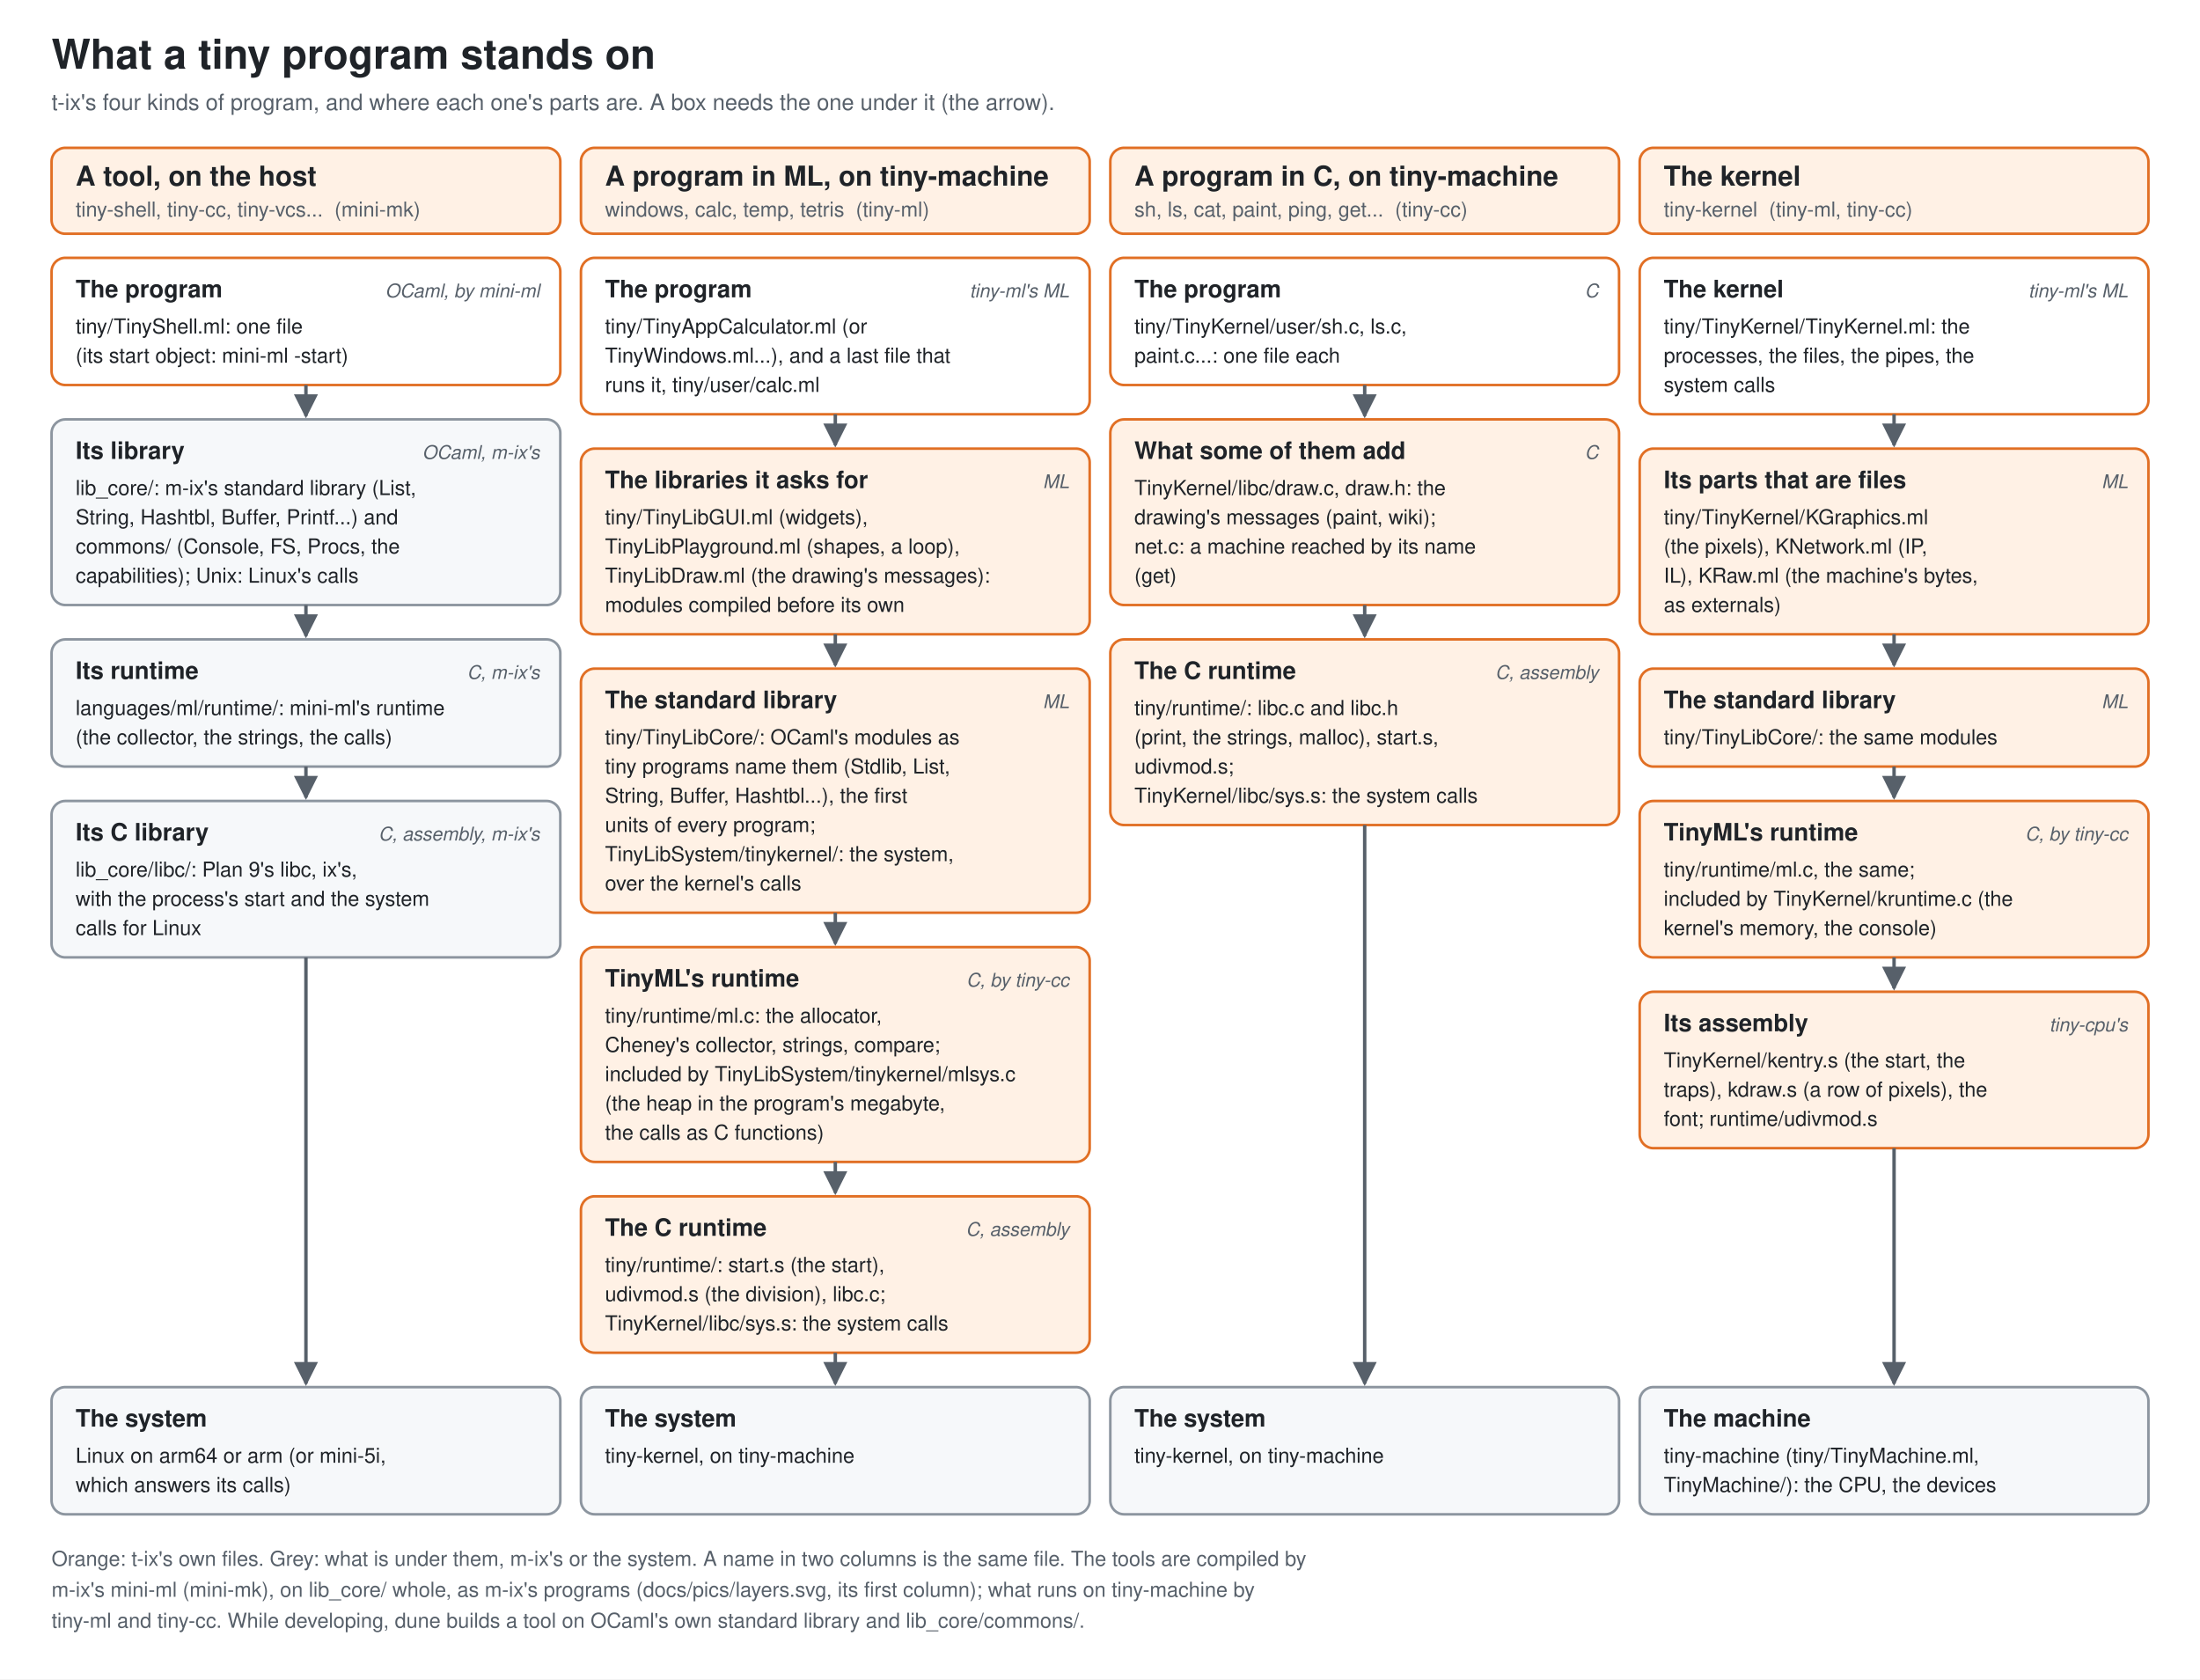
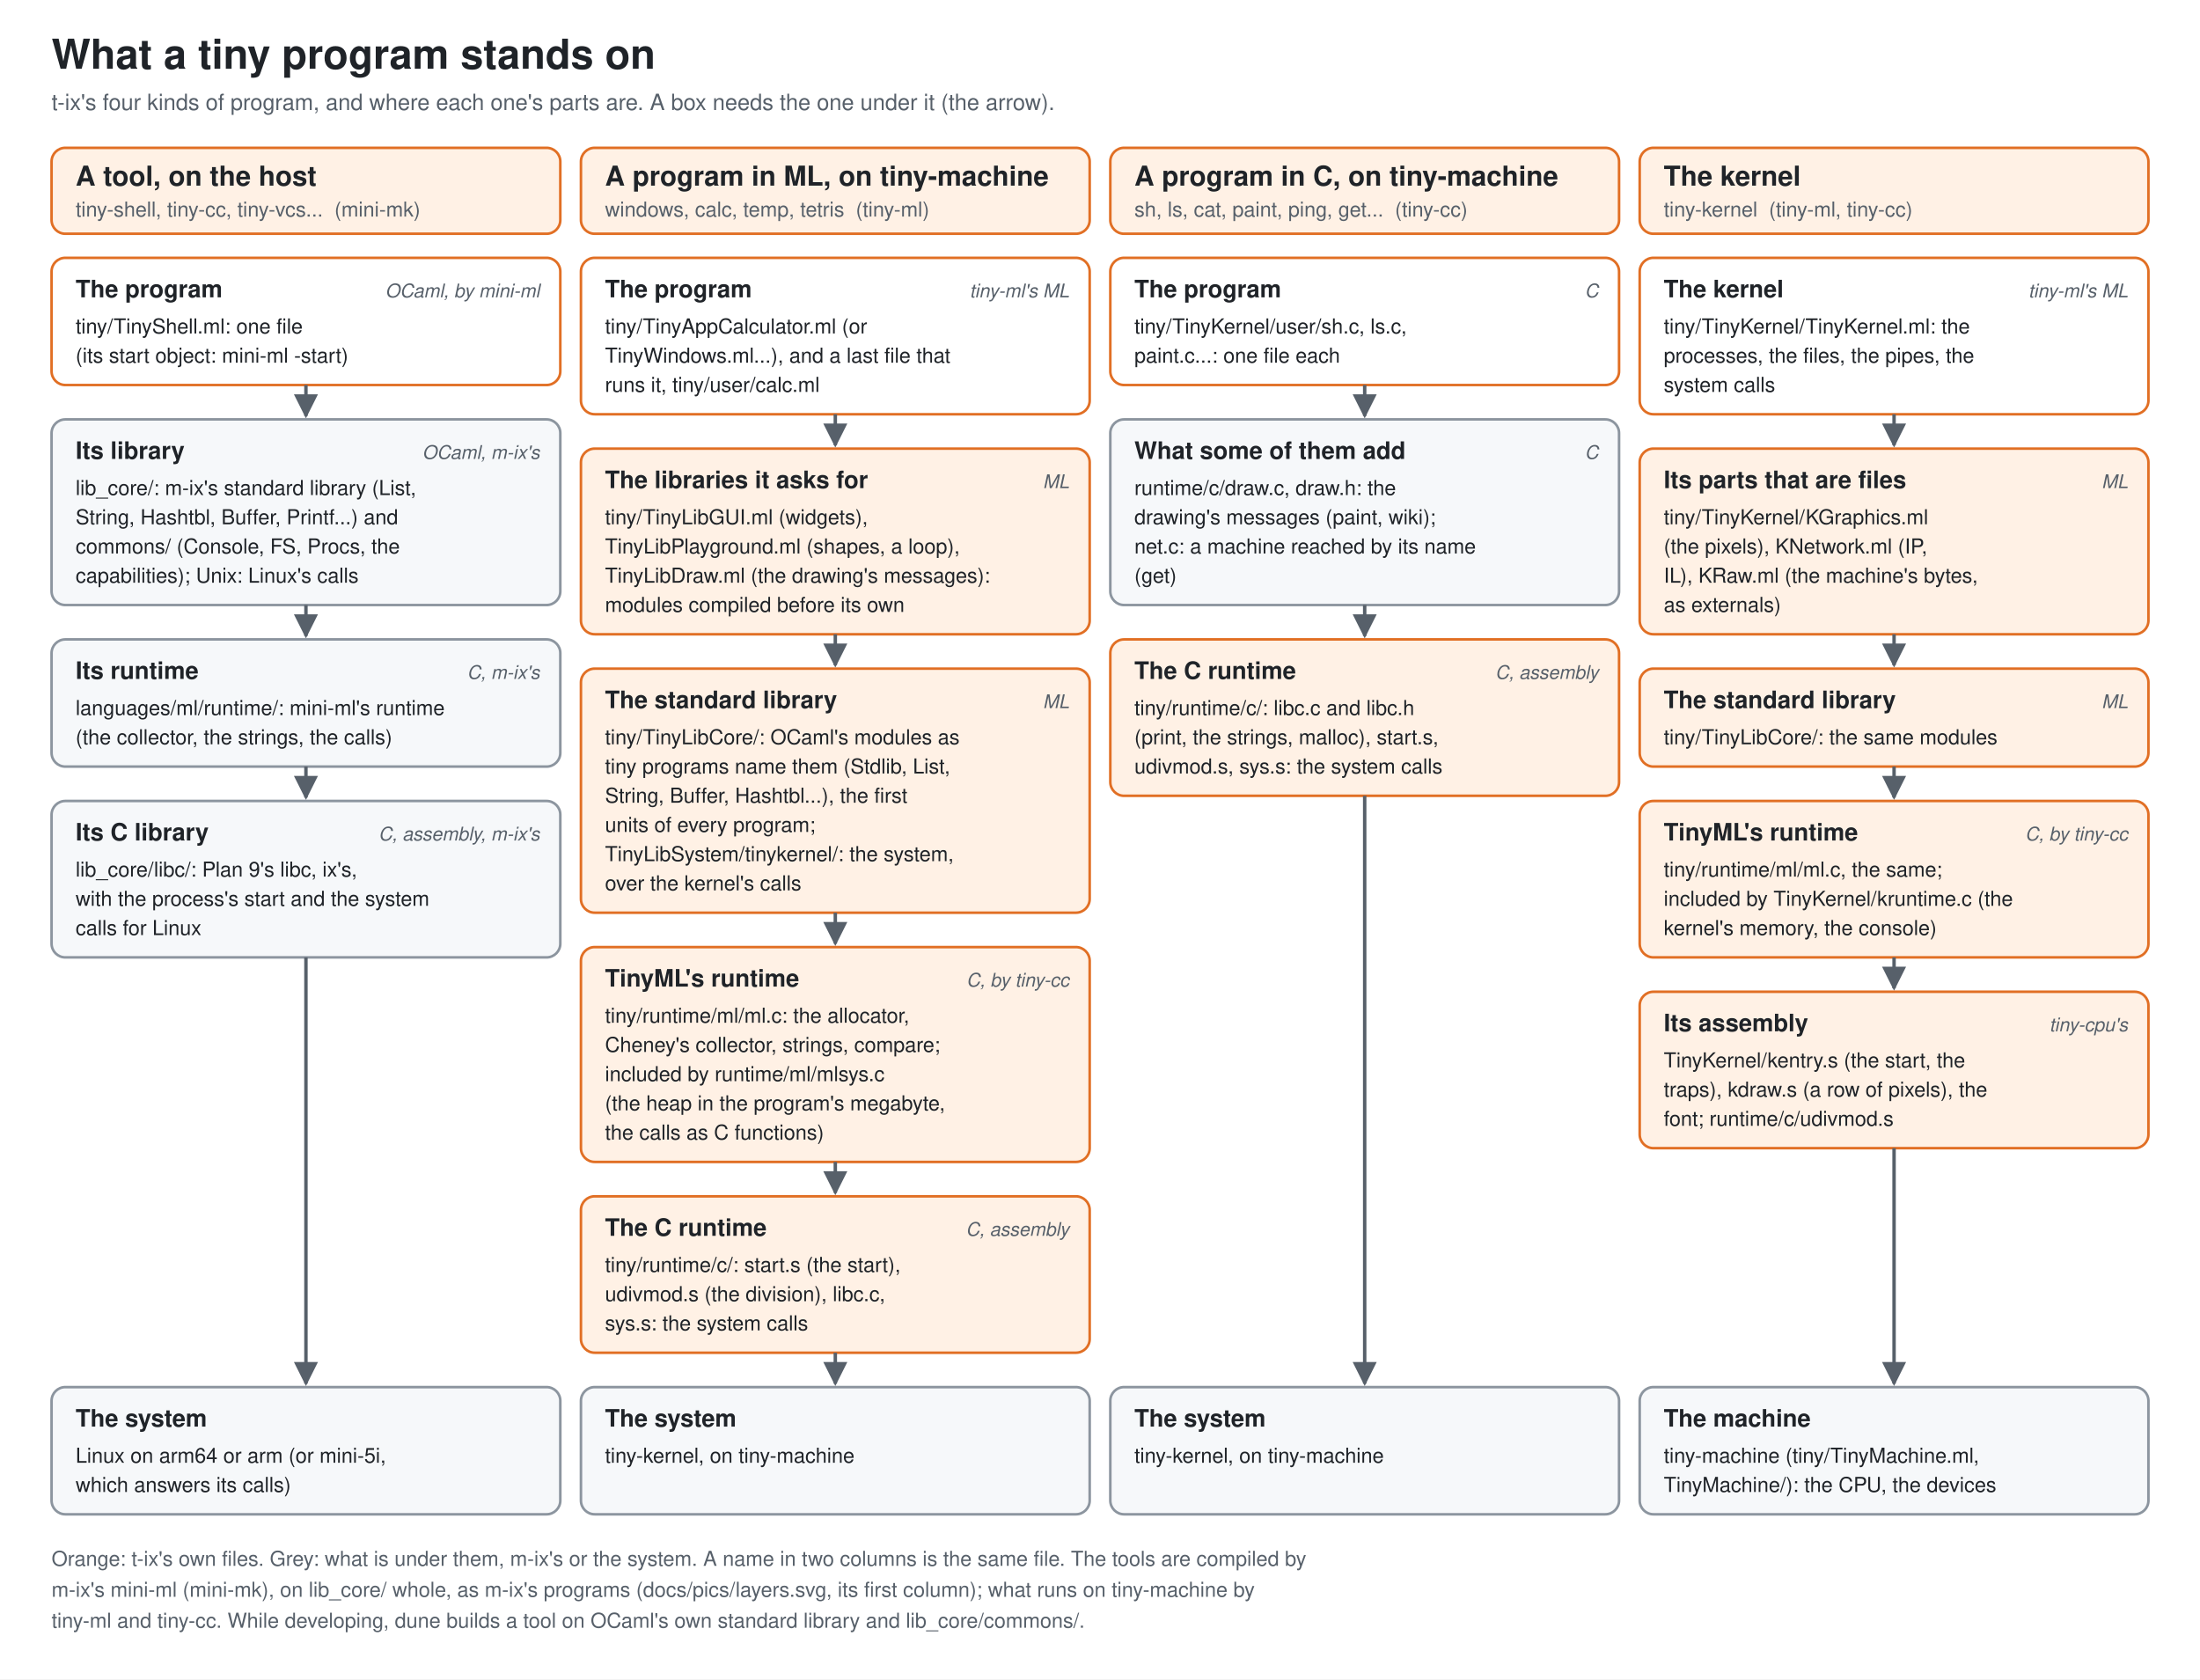
<svg xmlns="http://www.w3.org/2000/svg" viewBox="0 0 1280 977" width="1280" height="977" font-family="-apple-system, BlinkMacSystemFont, 'Segoe UI', Helvetica, Arial, sans-serif">
  <defs>
    <marker id="a" viewBox="0 0 10 10" refX="9" refY="5" markerWidth="7" markerHeight="7" orient="auto-start-reverse">
      <path d="M0 0L10 5L0 10z" fill="#57606a" />
    </marker>
  </defs>
  <rect width="1280" height="977" fill="#ffffff" />
  <text x="30" y="40" font-size="24" font-weight="600" fill="#1f2328" text-anchor="start" xml:space="preserve">What a tiny program stands on</text>
  <text x="30" y="64" font-size="13" font-weight="normal" fill="#57606a" text-anchor="start" xml:space="preserve">t-ix's four kinds of program, and where each one's parts are. A box needs the one under it (the arrow).</text>
  <rect x="30" y="86" width="296" height="50" rx="8" fill="#fff1e5" stroke="#e16f24" stroke-width="1.5" />
  <text x="44" y="108" font-size="16" font-weight="600" fill="#1f2328" text-anchor="start" xml:space="preserve">A tool, on the host</text>
  <text x="44" y="126" font-size="12" font-weight="normal" fill="#57606a" text-anchor="start" xml:space="preserve">tiny-shell, tiny-cc, tiny-vcs...  (mini-mk)</text>
  <rect x="30" y="150" width="296" height="74" rx="8" fill="#ffffff" stroke="#e16f24" stroke-width="1.5" />
  <text x="44" y="173" font-size="14" font-weight="600" fill="#1f2328" text-anchor="start" xml:space="preserve">The program</text>
  <text x="314" y="173" font-size="11" font-weight="normal" fill="#57606a" text-anchor="end" font-style="italic" xml:space="preserve">OCaml, by mini-ml</text>
  <text x="44" y="194" font-size="12" font-weight="normal" fill="#1f2328" text-anchor="start" xml:space="preserve">tiny/TinyShell.ml: one file</text>
  <text x="44" y="211" font-size="12" font-weight="normal" fill="#1f2328" text-anchor="start" xml:space="preserve">(its start object: mini-ml -start)</text>
  <line x1="178" y1="224" x2="178" y2="242" stroke="#57606a" stroke-width="2" marker-end="url(#a)" />
  <rect x="30" y="244" width="296" height="108" rx="8" fill="#f6f8fa" stroke="#8c959f" stroke-width="1.5" />
  <text x="44" y="267" font-size="14" font-weight="600" fill="#1f2328" text-anchor="start" xml:space="preserve">Its library</text>
  <text x="314" y="267" font-size="11" font-weight="normal" fill="#57606a" text-anchor="end" font-style="italic" xml:space="preserve">OCaml, m-ix's</text>
  <text x="44" y="288" font-size="12" font-weight="normal" fill="#1f2328" text-anchor="start" xml:space="preserve">lib_core/: m-ix's standard library (List,</text>
  <text x="44" y="305" font-size="12" font-weight="normal" fill="#1f2328" text-anchor="start" xml:space="preserve">String, Hashtbl, Buffer, Printf...) and</text>
  <text x="44" y="322" font-size="12" font-weight="normal" fill="#1f2328" text-anchor="start" xml:space="preserve">commons/ (Console, FS, Procs, the</text>
  <text x="44" y="339" font-size="12" font-weight="normal" fill="#1f2328" text-anchor="start" xml:space="preserve">capabilities); Unix: Linux's calls</text>
  <line x1="178" y1="352" x2="178" y2="370" stroke="#57606a" stroke-width="2" marker-end="url(#a)" />
  <rect x="30" y="372" width="296" height="74" rx="8" fill="#f6f8fa" stroke="#8c959f" stroke-width="1.5" />
  <text x="44" y="395" font-size="14" font-weight="600" fill="#1f2328" text-anchor="start" xml:space="preserve">Its runtime</text>
  <text x="314" y="395" font-size="11" font-weight="normal" fill="#57606a" text-anchor="end" font-style="italic" xml:space="preserve">C, m-ix's</text>
  <text x="44" y="416" font-size="12" font-weight="normal" fill="#1f2328" text-anchor="start" xml:space="preserve">languages/ml/runtime/: mini-ml's runtime</text>
  <text x="44" y="433" font-size="12" font-weight="normal" fill="#1f2328" text-anchor="start" xml:space="preserve">(the collector, the strings, the calls)</text>
  <line x1="178" y1="446" x2="178" y2="464" stroke="#57606a" stroke-width="2" marker-end="url(#a)" />
  <rect x="30" y="466" width="296" height="91" rx="8" fill="#f6f8fa" stroke="#8c959f" stroke-width="1.5" />
  <text x="44" y="489" font-size="14" font-weight="600" fill="#1f2328" text-anchor="start" xml:space="preserve">Its C library</text>
  <text x="314" y="489" font-size="11" font-weight="normal" fill="#57606a" text-anchor="end" font-style="italic" xml:space="preserve">C, assembly, m-ix's</text>
  <text x="44" y="510" font-size="12" font-weight="normal" fill="#1f2328" text-anchor="start" xml:space="preserve">lib_core/libc/: Plan 9's libc, ix's,</text>
  <text x="44" y="527" font-size="12" font-weight="normal" fill="#1f2328" text-anchor="start" xml:space="preserve">with the process's start and the system</text>
  <text x="44" y="544" font-size="12" font-weight="normal" fill="#1f2328" text-anchor="start" xml:space="preserve">calls for Linux</text>
  <line x1="178" y1="557" x2="178" y2="805" stroke="#57606a" stroke-width="2" marker-end="url(#a)" />
  <rect x="30" y="807" width="296" height="74" rx="8" fill="#f6f8fa" stroke="#8c959f" stroke-width="1.5" />
  <text x="44" y="830" font-size="14" font-weight="600" fill="#1f2328" text-anchor="start" xml:space="preserve">The system</text>
  <text x="44" y="851" font-size="12" font-weight="normal" fill="#1f2328" text-anchor="start" xml:space="preserve">Linux on arm64 or arm (or mini-5i,</text>
  <text x="44" y="868" font-size="12" font-weight="normal" fill="#1f2328" text-anchor="start" xml:space="preserve">which answers its calls)</text>
  <rect x="338" y="86" width="296" height="50" rx="8" fill="#fff1e5" stroke="#e16f24" stroke-width="1.5" />
  <text x="352" y="108" font-size="16" font-weight="600" fill="#1f2328" text-anchor="start" xml:space="preserve">A program in ML, on tiny-machine</text>
  <text x="352" y="126" font-size="12" font-weight="normal" fill="#57606a" text-anchor="start" xml:space="preserve">windows, calc, temp, tetris  (tiny-ml)</text>
  <rect x="338" y="150" width="296" height="91" rx="8" fill="#ffffff" stroke="#e16f24" stroke-width="1.5" />
  <text x="352" y="173" font-size="14" font-weight="600" fill="#1f2328" text-anchor="start" xml:space="preserve">The program</text>
  <text x="622" y="173" font-size="11" font-weight="normal" fill="#57606a" text-anchor="end" font-style="italic" xml:space="preserve">tiny-ml's ML</text>
  <text x="352" y="194" font-size="12" font-weight="normal" fill="#1f2328" text-anchor="start" xml:space="preserve">tiny/TinyAppCalculator.ml (or</text>
  <text x="352" y="211" font-size="12" font-weight="normal" fill="#1f2328" text-anchor="start" xml:space="preserve">TinyWindows.ml...), and a last file that</text>
  <text x="352" y="228" font-size="12" font-weight="normal" fill="#1f2328" text-anchor="start" xml:space="preserve">runs it, tiny/user/calc.ml</text>
  <line x1="486" y1="241" x2="486" y2="259" stroke="#57606a" stroke-width="2" marker-end="url(#a)" />
  <rect x="338" y="261" width="296" height="108" rx="8" fill="#fff1e5" stroke="#e16f24" stroke-width="1.5" />
  <text x="352" y="284" font-size="14" font-weight="600" fill="#1f2328" text-anchor="start" xml:space="preserve">The libraries it asks for</text>
  <text x="622" y="284" font-size="11" font-weight="normal" fill="#57606a" text-anchor="end" font-style="italic" xml:space="preserve">ML</text>
  <text x="352" y="305" font-size="12" font-weight="normal" fill="#1f2328" text-anchor="start" xml:space="preserve">tiny/TinyLibGUI.ml (widgets),</text>
  <text x="352" y="322" font-size="12" font-weight="normal" fill="#1f2328" text-anchor="start" xml:space="preserve">TinyLibPlayground.ml (shapes, a loop),</text>
  <text x="352" y="339" font-size="12" font-weight="normal" fill="#1f2328" text-anchor="start" xml:space="preserve">TinyLibDraw.ml (the drawing's messages):</text>
  <text x="352" y="356" font-size="12" font-weight="normal" fill="#1f2328" text-anchor="start" xml:space="preserve">modules compiled before its own</text>
  <line x1="486" y1="369" x2="486" y2="387" stroke="#57606a" stroke-width="2" marker-end="url(#a)" />
  <rect x="338" y="389" width="296" height="142" rx="8" fill="#fff1e5" stroke="#e16f24" stroke-width="1.5" />
  <text x="352" y="412" font-size="14" font-weight="600" fill="#1f2328" text-anchor="start" xml:space="preserve">The standard library</text>
  <text x="622" y="412" font-size="11" font-weight="normal" fill="#57606a" text-anchor="end" font-style="italic" xml:space="preserve">ML</text>
  <text x="352" y="433" font-size="12" font-weight="normal" fill="#1f2328" text-anchor="start" xml:space="preserve">tiny/TinyLibCore/: OCaml's modules as</text>
  <text x="352" y="450" font-size="12" font-weight="normal" fill="#1f2328" text-anchor="start" xml:space="preserve">tiny programs name them (Stdlib, List,</text>
  <text x="352" y="467" font-size="12" font-weight="normal" fill="#1f2328" text-anchor="start" xml:space="preserve">String, Buffer, Hashtbl...), the first</text>
  <text x="352" y="484" font-size="12" font-weight="normal" fill="#1f2328" text-anchor="start" xml:space="preserve">units of every program;</text>
  <text x="352" y="501" font-size="12" font-weight="normal" fill="#1f2328" text-anchor="start" xml:space="preserve">TinyLibSystem/tinykernel/: the system,</text>
  <text x="352" y="518" font-size="12" font-weight="normal" fill="#1f2328" text-anchor="start" xml:space="preserve">over the kernel's calls</text>
  <line x1="486" y1="531" x2="486" y2="549" stroke="#57606a" stroke-width="2" marker-end="url(#a)" />
  <rect x="338" y="551" width="296" height="125" rx="8" fill="#fff1e5" stroke="#e16f24" stroke-width="1.5" />
  <text x="352" y="574" font-size="14" font-weight="600" fill="#1f2328" text-anchor="start" xml:space="preserve">TinyML's runtime</text>
  <text x="622" y="574" font-size="11" font-weight="normal" fill="#57606a" text-anchor="end" font-style="italic" xml:space="preserve">C, by tiny-cc</text>
-   <text x="352" y="595" font-size="12" font-weight="normal" fill="#1f2328" text-anchor="start" xml:space="preserve">tiny/runtime/ml.c: the allocator,</text>
+   <text x="352" y="595" font-size="12" font-weight="normal" fill="#1f2328" text-anchor="start" xml:space="preserve">tiny/runtime/ml/ml.c: the allocator,</text>
  <text x="352" y="612" font-size="12" font-weight="normal" fill="#1f2328" text-anchor="start" xml:space="preserve">Cheney's collector, strings, compare;</text>
-   <text x="352" y="629" font-size="12" font-weight="normal" fill="#1f2328" text-anchor="start" xml:space="preserve">included by TinyLibSystem/tinykernel/mlsys.c</text>
+   <text x="352" y="629" font-size="12" font-weight="normal" fill="#1f2328" text-anchor="start" xml:space="preserve">included by runtime/ml/mlsys.c</text>
  <text x="352" y="646" font-size="12" font-weight="normal" fill="#1f2328" text-anchor="start" xml:space="preserve">(the heap in the program's megabyte,</text>
  <text x="352" y="663" font-size="12" font-weight="normal" fill="#1f2328" text-anchor="start" xml:space="preserve">the calls as C functions)</text>
  <line x1="486" y1="676" x2="486" y2="694" stroke="#57606a" stroke-width="2" marker-end="url(#a)" />
  <rect x="338" y="696" width="296" height="91" rx="8" fill="#fff1e5" stroke="#e16f24" stroke-width="1.5" />
  <text x="352" y="719" font-size="14" font-weight="600" fill="#1f2328" text-anchor="start" xml:space="preserve">The C runtime</text>
  <text x="622" y="719" font-size="11" font-weight="normal" fill="#57606a" text-anchor="end" font-style="italic" xml:space="preserve">C, assembly</text>
-   <text x="352" y="740" font-size="12" font-weight="normal" fill="#1f2328" text-anchor="start" xml:space="preserve">tiny/runtime/: start.s (the start),</text>
-   <text x="352" y="757" font-size="12" font-weight="normal" fill="#1f2328" text-anchor="start" xml:space="preserve">udivmod.s (the division), libc.c;</text>
-   <text x="352" y="774" font-size="12" font-weight="normal" fill="#1f2328" text-anchor="start" xml:space="preserve">TinyKernel/libc/sys.s: the system calls</text>
+   <text x="352" y="740" font-size="12" font-weight="normal" fill="#1f2328" text-anchor="start" xml:space="preserve">tiny/runtime/c/: start.s (the start),</text>
+   <text x="352" y="757" font-size="12" font-weight="normal" fill="#1f2328" text-anchor="start" xml:space="preserve">udivmod.s (the division), libc.c,</text>
+   <text x="352" y="774" font-size="12" font-weight="normal" fill="#1f2328" text-anchor="start" xml:space="preserve">sys.s: the system calls</text>
  <line x1="486" y1="787" x2="486" y2="805" stroke="#57606a" stroke-width="2" marker-end="url(#a)" />
  <rect x="338" y="807" width="296" height="74" rx="8" fill="#f6f8fa" stroke="#8c959f" stroke-width="1.5" />
  <text x="352" y="830" font-size="14" font-weight="600" fill="#1f2328" text-anchor="start" xml:space="preserve">The system</text>
  <text x="352" y="851" font-size="12" font-weight="normal" fill="#1f2328" text-anchor="start" xml:space="preserve">tiny-kernel, on tiny-machine</text>
  <rect x="646" y="86" width="296" height="50" rx="8" fill="#fff1e5" stroke="#e16f24" stroke-width="1.5" />
  <text x="660" y="108" font-size="16" font-weight="600" fill="#1f2328" text-anchor="start" xml:space="preserve">A program in C, on tiny-machine</text>
  <text x="660" y="126" font-size="12" font-weight="normal" fill="#57606a" text-anchor="start" xml:space="preserve">sh, ls, cat, paint, ping, get...  (tiny-cc)</text>
  <rect x="646" y="150" width="296" height="74" rx="8" fill="#ffffff" stroke="#e16f24" stroke-width="1.5" />
  <text x="660" y="173" font-size="14" font-weight="600" fill="#1f2328" text-anchor="start" xml:space="preserve">The program</text>
  <text x="930" y="173" font-size="11" font-weight="normal" fill="#57606a" text-anchor="end" font-style="italic" xml:space="preserve">C</text>
  <text x="660" y="194" font-size="12" font-weight="normal" fill="#1f2328" text-anchor="start" xml:space="preserve">tiny/TinyKernel/user/sh.c, ls.c,</text>
  <text x="660" y="211" font-size="12" font-weight="normal" fill="#1f2328" text-anchor="start" xml:space="preserve">paint.c...: one file each</text>
  <line x1="794" y1="224" x2="794" y2="242" stroke="#57606a" stroke-width="2" marker-end="url(#a)" />
-   <rect x="646" y="244" width="296" height="108" rx="8" fill="#fff1e5" stroke="#e16f24" stroke-width="1.5" />
+   <rect x="646" y="244" width="296" height="108" rx="8" fill="#f6f8fa" stroke="#8c959f" stroke-width="1.5" />
  <text x="660" y="267" font-size="14" font-weight="600" fill="#1f2328" text-anchor="start" xml:space="preserve">What some of them add</text>
  <text x="930" y="267" font-size="11" font-weight="normal" fill="#57606a" text-anchor="end" font-style="italic" xml:space="preserve">C</text>
-   <text x="660" y="288" font-size="12" font-weight="normal" fill="#1f2328" text-anchor="start" xml:space="preserve">TinyKernel/libc/draw.c, draw.h: the</text>
+   <text x="660" y="288" font-size="12" font-weight="normal" fill="#1f2328" text-anchor="start" xml:space="preserve">runtime/c/draw.c, draw.h: the</text>
  <text x="660" y="305" font-size="12" font-weight="normal" fill="#1f2328" text-anchor="start" xml:space="preserve">drawing's messages (paint, wiki);</text>
  <text x="660" y="322" font-size="12" font-weight="normal" fill="#1f2328" text-anchor="start" xml:space="preserve">net.c: a machine reached by its name</text>
  <text x="660" y="339" font-size="12" font-weight="normal" fill="#1f2328" text-anchor="start" xml:space="preserve">(get)</text>
  <line x1="794" y1="352" x2="794" y2="370" stroke="#57606a" stroke-width="2" marker-end="url(#a)" />
-   <rect x="646" y="372" width="296" height="108" rx="8" fill="#fff1e5" stroke="#e16f24" stroke-width="1.5" />
+   <rect x="646" y="372" width="296" height="91" rx="8" fill="#fff1e5" stroke="#e16f24" stroke-width="1.5" />
  <text x="660" y="395" font-size="14" font-weight="600" fill="#1f2328" text-anchor="start" xml:space="preserve">The C runtime</text>
  <text x="930" y="395" font-size="11" font-weight="normal" fill="#57606a" text-anchor="end" font-style="italic" xml:space="preserve">C, assembly</text>
-   <text x="660" y="416" font-size="12" font-weight="normal" fill="#1f2328" text-anchor="start" xml:space="preserve">tiny/runtime/: libc.c and libc.h</text>
+   <text x="660" y="416" font-size="12" font-weight="normal" fill="#1f2328" text-anchor="start" xml:space="preserve">tiny/runtime/c/: libc.c and libc.h</text>
  <text x="660" y="433" font-size="12" font-weight="normal" fill="#1f2328" text-anchor="start" xml:space="preserve">(print, the strings, malloc), start.s,</text>
-   <text x="660" y="450" font-size="12" font-weight="normal" fill="#1f2328" text-anchor="start" xml:space="preserve">udivmod.s;</text>
-   <text x="660" y="467" font-size="12" font-weight="normal" fill="#1f2328" text-anchor="start" xml:space="preserve">TinyKernel/libc/sys.s: the system calls</text>
-   <line x1="794" y1="480" x2="794" y2="805" stroke="#57606a" stroke-width="2" marker-end="url(#a)" />
+   <text x="660" y="450" font-size="12" font-weight="normal" fill="#1f2328" text-anchor="start" xml:space="preserve">udivmod.s, sys.s: the system calls</text>
+   <line x1="794" y1="463" x2="794" y2="805" stroke="#57606a" stroke-width="2" marker-end="url(#a)" />
  <rect x="646" y="807" width="296" height="74" rx="8" fill="#f6f8fa" stroke="#8c959f" stroke-width="1.5" />
  <text x="660" y="830" font-size="14" font-weight="600" fill="#1f2328" text-anchor="start" xml:space="preserve">The system</text>
  <text x="660" y="851" font-size="12" font-weight="normal" fill="#1f2328" text-anchor="start" xml:space="preserve">tiny-kernel, on tiny-machine</text>
  <rect x="954" y="86" width="296" height="50" rx="8" fill="#fff1e5" stroke="#e16f24" stroke-width="1.5" />
  <text x="968" y="108" font-size="16" font-weight="600" fill="#1f2328" text-anchor="start" xml:space="preserve">The kernel</text>
  <text x="968" y="126" font-size="12" font-weight="normal" fill="#57606a" text-anchor="start" xml:space="preserve">tiny-kernel  (tiny-ml, tiny-cc)</text>
  <rect x="954" y="150" width="296" height="91" rx="8" fill="#ffffff" stroke="#e16f24" stroke-width="1.5" />
  <text x="968" y="173" font-size="14" font-weight="600" fill="#1f2328" text-anchor="start" xml:space="preserve">The kernel</text>
  <text x="1238" y="173" font-size="11" font-weight="normal" fill="#57606a" text-anchor="end" font-style="italic" xml:space="preserve">tiny-ml's ML</text>
  <text x="968" y="194" font-size="12" font-weight="normal" fill="#1f2328" text-anchor="start" xml:space="preserve">tiny/TinyKernel/TinyKernel.ml: the</text>
  <text x="968" y="211" font-size="12" font-weight="normal" fill="#1f2328" text-anchor="start" xml:space="preserve">processes, the files, the pipes, the</text>
  <text x="968" y="228" font-size="12" font-weight="normal" fill="#1f2328" text-anchor="start" xml:space="preserve">system calls</text>
  <line x1="1102" y1="241" x2="1102" y2="259" stroke="#57606a" stroke-width="2" marker-end="url(#a)" />
  <rect x="954" y="261" width="296" height="108" rx="8" fill="#fff1e5" stroke="#e16f24" stroke-width="1.5" />
  <text x="968" y="284" font-size="14" font-weight="600" fill="#1f2328" text-anchor="start" xml:space="preserve">Its parts that are files</text>
  <text x="1238" y="284" font-size="11" font-weight="normal" fill="#57606a" text-anchor="end" font-style="italic" xml:space="preserve">ML</text>
  <text x="968" y="305" font-size="12" font-weight="normal" fill="#1f2328" text-anchor="start" xml:space="preserve">tiny/TinyKernel/KGraphics.ml</text>
  <text x="968" y="322" font-size="12" font-weight="normal" fill="#1f2328" text-anchor="start" xml:space="preserve">(the pixels), KNetwork.ml (IP,</text>
  <text x="968" y="339" font-size="12" font-weight="normal" fill="#1f2328" text-anchor="start" xml:space="preserve">IL), KRaw.ml (the machine's bytes,</text>
  <text x="968" y="356" font-size="12" font-weight="normal" fill="#1f2328" text-anchor="start" xml:space="preserve">as externals)</text>
  <line x1="1102" y1="369" x2="1102" y2="387" stroke="#57606a" stroke-width="2" marker-end="url(#a)" />
  <rect x="954" y="389" width="296" height="57" rx="8" fill="#fff1e5" stroke="#e16f24" stroke-width="1.5" />
  <text x="968" y="412" font-size="14" font-weight="600" fill="#1f2328" text-anchor="start" xml:space="preserve">The standard library</text>
  <text x="1238" y="412" font-size="11" font-weight="normal" fill="#57606a" text-anchor="end" font-style="italic" xml:space="preserve">ML</text>
  <text x="968" y="433" font-size="12" font-weight="normal" fill="#1f2328" text-anchor="start" xml:space="preserve">tiny/TinyLibCore/: the same modules</text>
  <line x1="1102" y1="446" x2="1102" y2="464" stroke="#57606a" stroke-width="2" marker-end="url(#a)" />
  <rect x="954" y="466" width="296" height="91" rx="8" fill="#fff1e5" stroke="#e16f24" stroke-width="1.5" />
  <text x="968" y="489" font-size="14" font-weight="600" fill="#1f2328" text-anchor="start" xml:space="preserve">TinyML's runtime</text>
  <text x="1238" y="489" font-size="11" font-weight="normal" fill="#57606a" text-anchor="end" font-style="italic" xml:space="preserve">C, by tiny-cc</text>
-   <text x="968" y="510" font-size="12" font-weight="normal" fill="#1f2328" text-anchor="start" xml:space="preserve">tiny/runtime/ml.c, the same;</text>
+   <text x="968" y="510" font-size="12" font-weight="normal" fill="#1f2328" text-anchor="start" xml:space="preserve">tiny/runtime/ml/ml.c, the same;</text>
  <text x="968" y="527" font-size="12" font-weight="normal" fill="#1f2328" text-anchor="start" xml:space="preserve">included by TinyKernel/kruntime.c (the</text>
  <text x="968" y="544" font-size="12" font-weight="normal" fill="#1f2328" text-anchor="start" xml:space="preserve">kernel's memory, the console)</text>
  <line x1="1102" y1="557" x2="1102" y2="575" stroke="#57606a" stroke-width="2" marker-end="url(#a)" />
  <rect x="954" y="577" width="296" height="91" rx="8" fill="#fff1e5" stroke="#e16f24" stroke-width="1.5" />
  <text x="968" y="600" font-size="14" font-weight="600" fill="#1f2328" text-anchor="start" xml:space="preserve">Its assembly</text>
  <text x="1238" y="600" font-size="11" font-weight="normal" fill="#57606a" text-anchor="end" font-style="italic" xml:space="preserve">tiny-cpu's</text>
  <text x="968" y="621" font-size="12" font-weight="normal" fill="#1f2328" text-anchor="start" xml:space="preserve">TinyKernel/kentry.s (the start, the</text>
  <text x="968" y="638" font-size="12" font-weight="normal" fill="#1f2328" text-anchor="start" xml:space="preserve">traps), kdraw.s (a row of pixels), the</text>
-   <text x="968" y="655" font-size="12" font-weight="normal" fill="#1f2328" text-anchor="start" xml:space="preserve">font; runtime/udivmod.s</text>
+   <text x="968" y="655" font-size="12" font-weight="normal" fill="#1f2328" text-anchor="start" xml:space="preserve">font; runtime/c/udivmod.s</text>
  <line x1="1102" y1="668" x2="1102" y2="805" stroke="#57606a" stroke-width="2" marker-end="url(#a)" />
  <rect x="954" y="807" width="296" height="74" rx="8" fill="#f6f8fa" stroke="#8c959f" stroke-width="1.5" />
  <text x="968" y="830" font-size="14" font-weight="600" fill="#1f2328" text-anchor="start" xml:space="preserve">The machine</text>
  <text x="968" y="851" font-size="12" font-weight="normal" fill="#1f2328" text-anchor="start" xml:space="preserve">tiny-machine (tiny/TinyMachine.ml,</text>
  <text x="968" y="868" font-size="12" font-weight="normal" fill="#1f2328" text-anchor="start" xml:space="preserve">TinyMachine/): the CPU, the devices</text>
  <text x="30" y="911" font-size="12" font-weight="normal" fill="#57606a" text-anchor="start" xml:space="preserve">Orange: t-ix's own files. Grey: what is under them, m-ix's or the system. A name in two columns is the same file. The tools are compiled by</text>
  <text x="30" y="929" font-size="12" font-weight="normal" fill="#57606a" text-anchor="start" xml:space="preserve">m-ix's mini-ml (mini-mk), on lib_core/ whole, as m-ix's programs (docs/pics/layers.svg, its first column); what runs on tiny-machine by</text>
  <text x="30" y="947" font-size="12" font-weight="normal" fill="#57606a" text-anchor="start" xml:space="preserve">tiny-ml and tiny-cc. While developing, dune builds a tool on OCaml's own standard library and lib_core/commons/.</text>
</svg>
